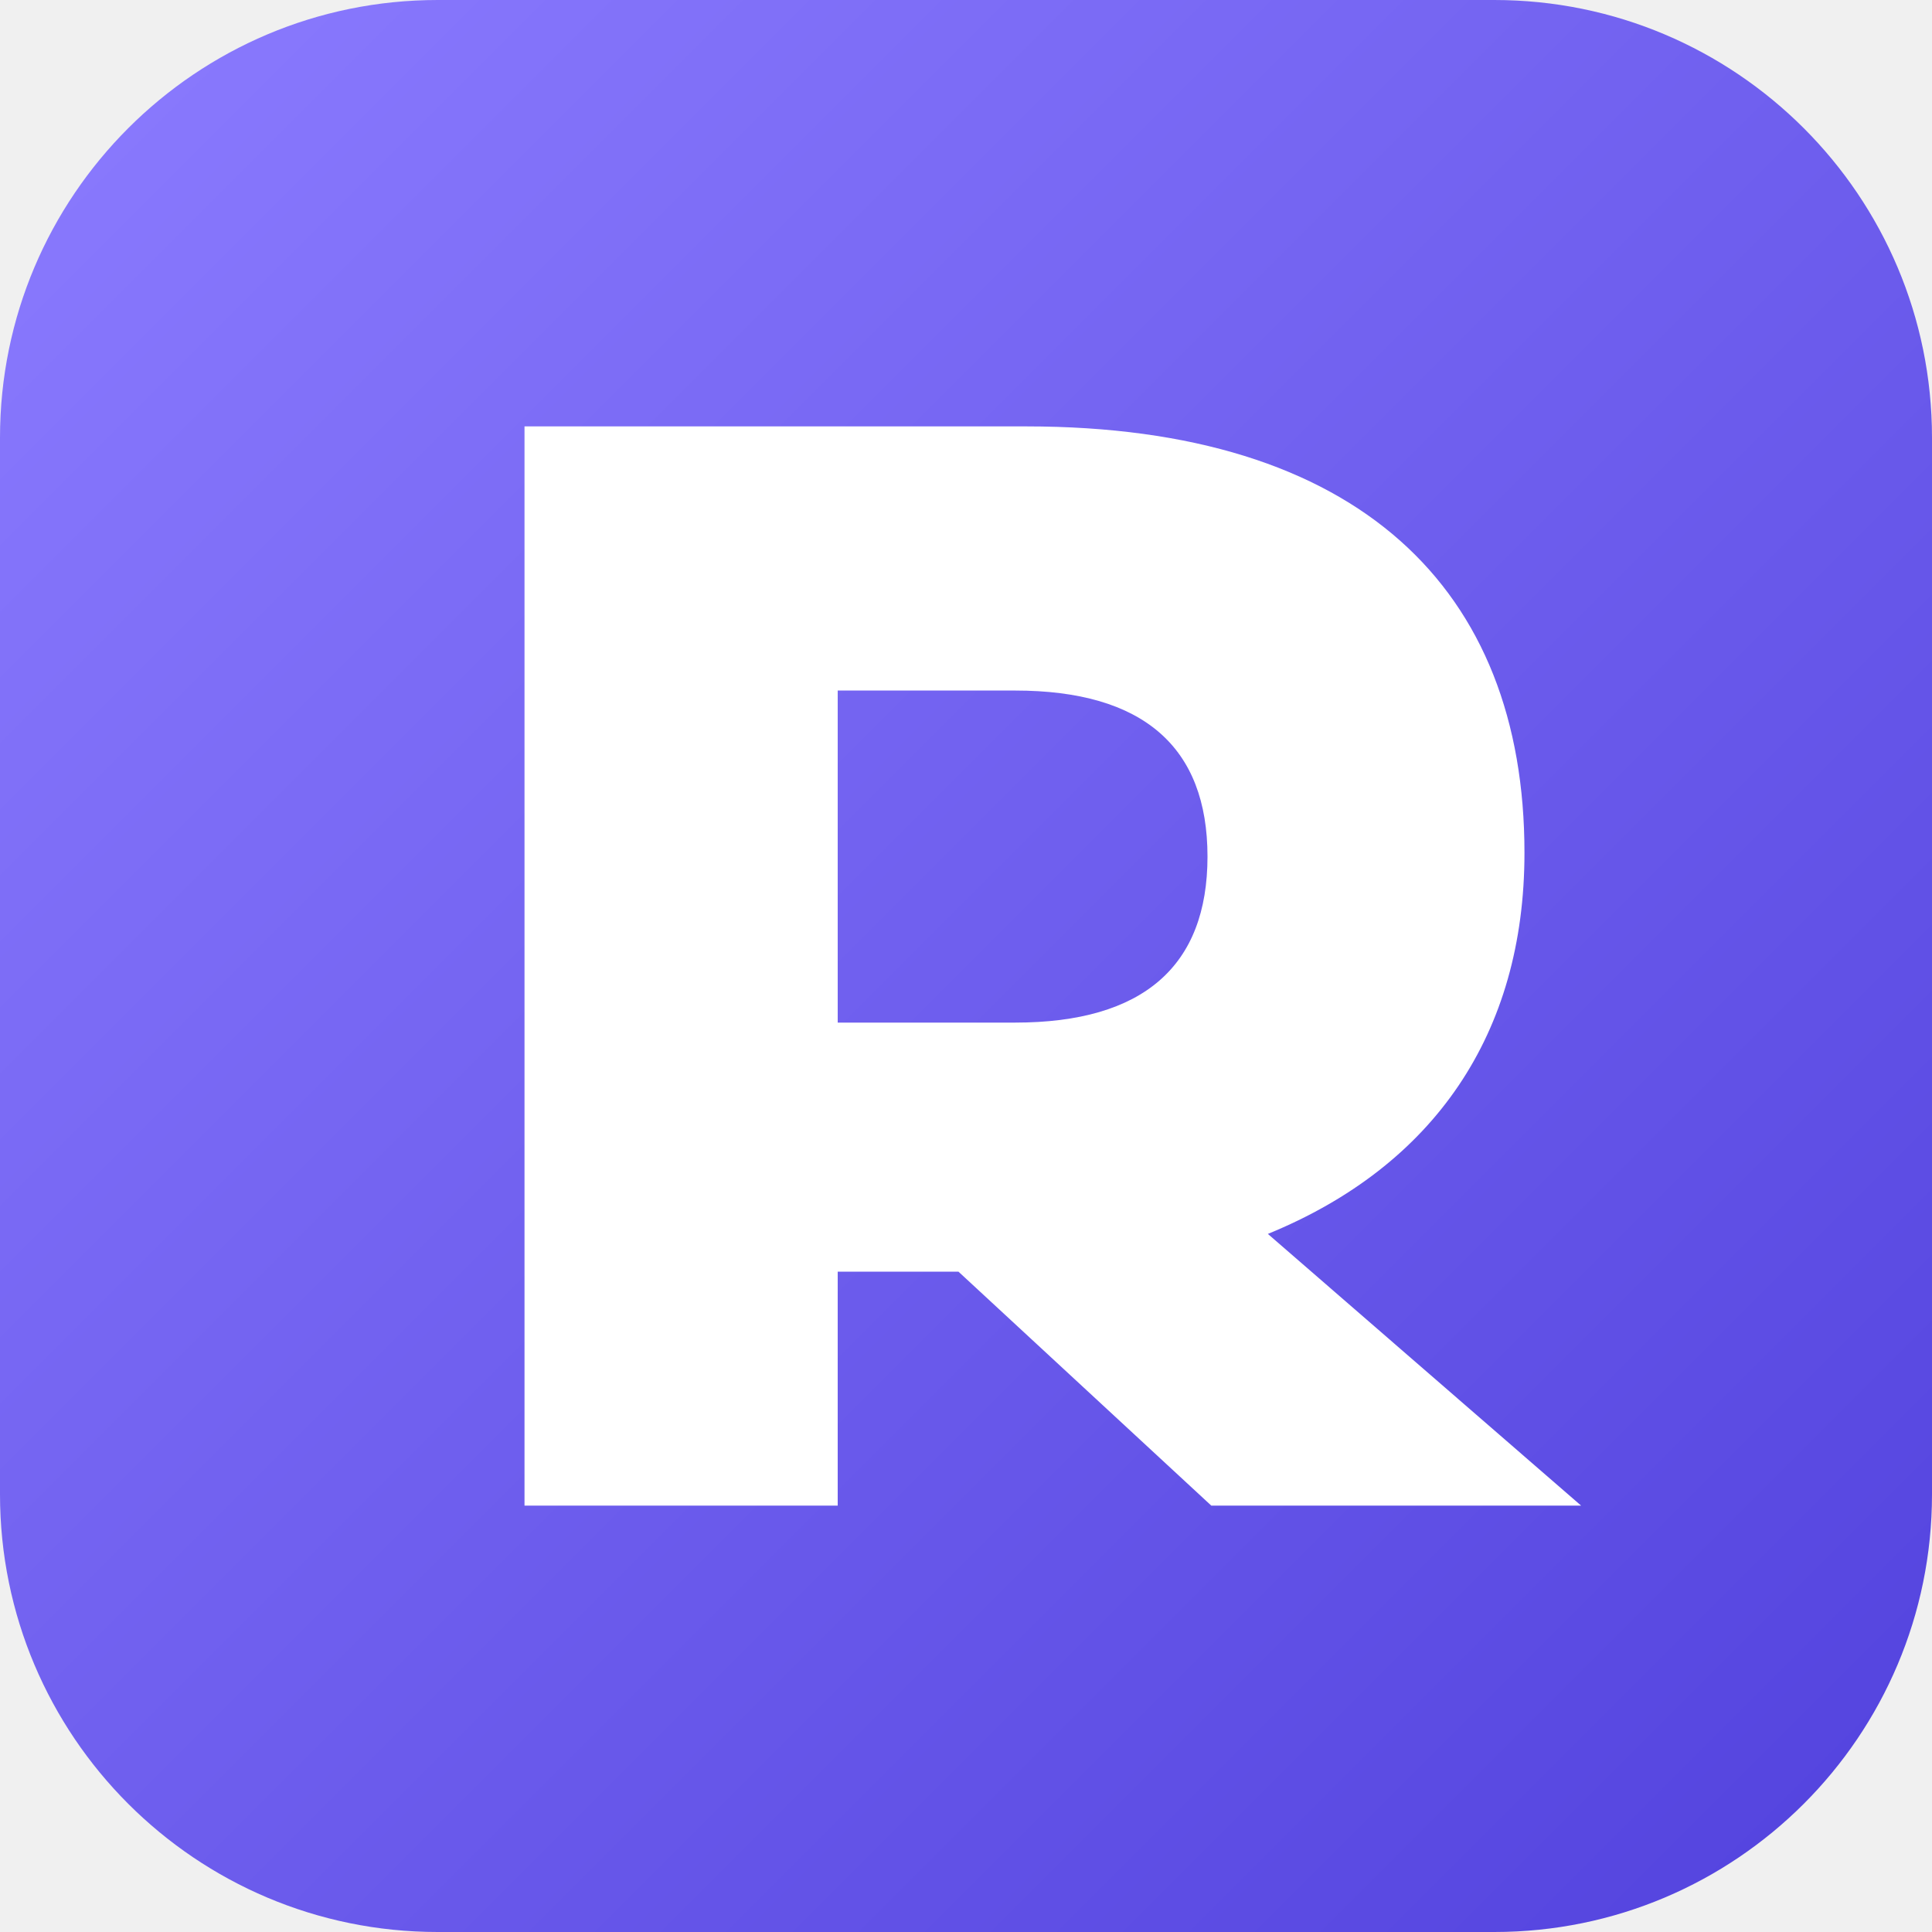
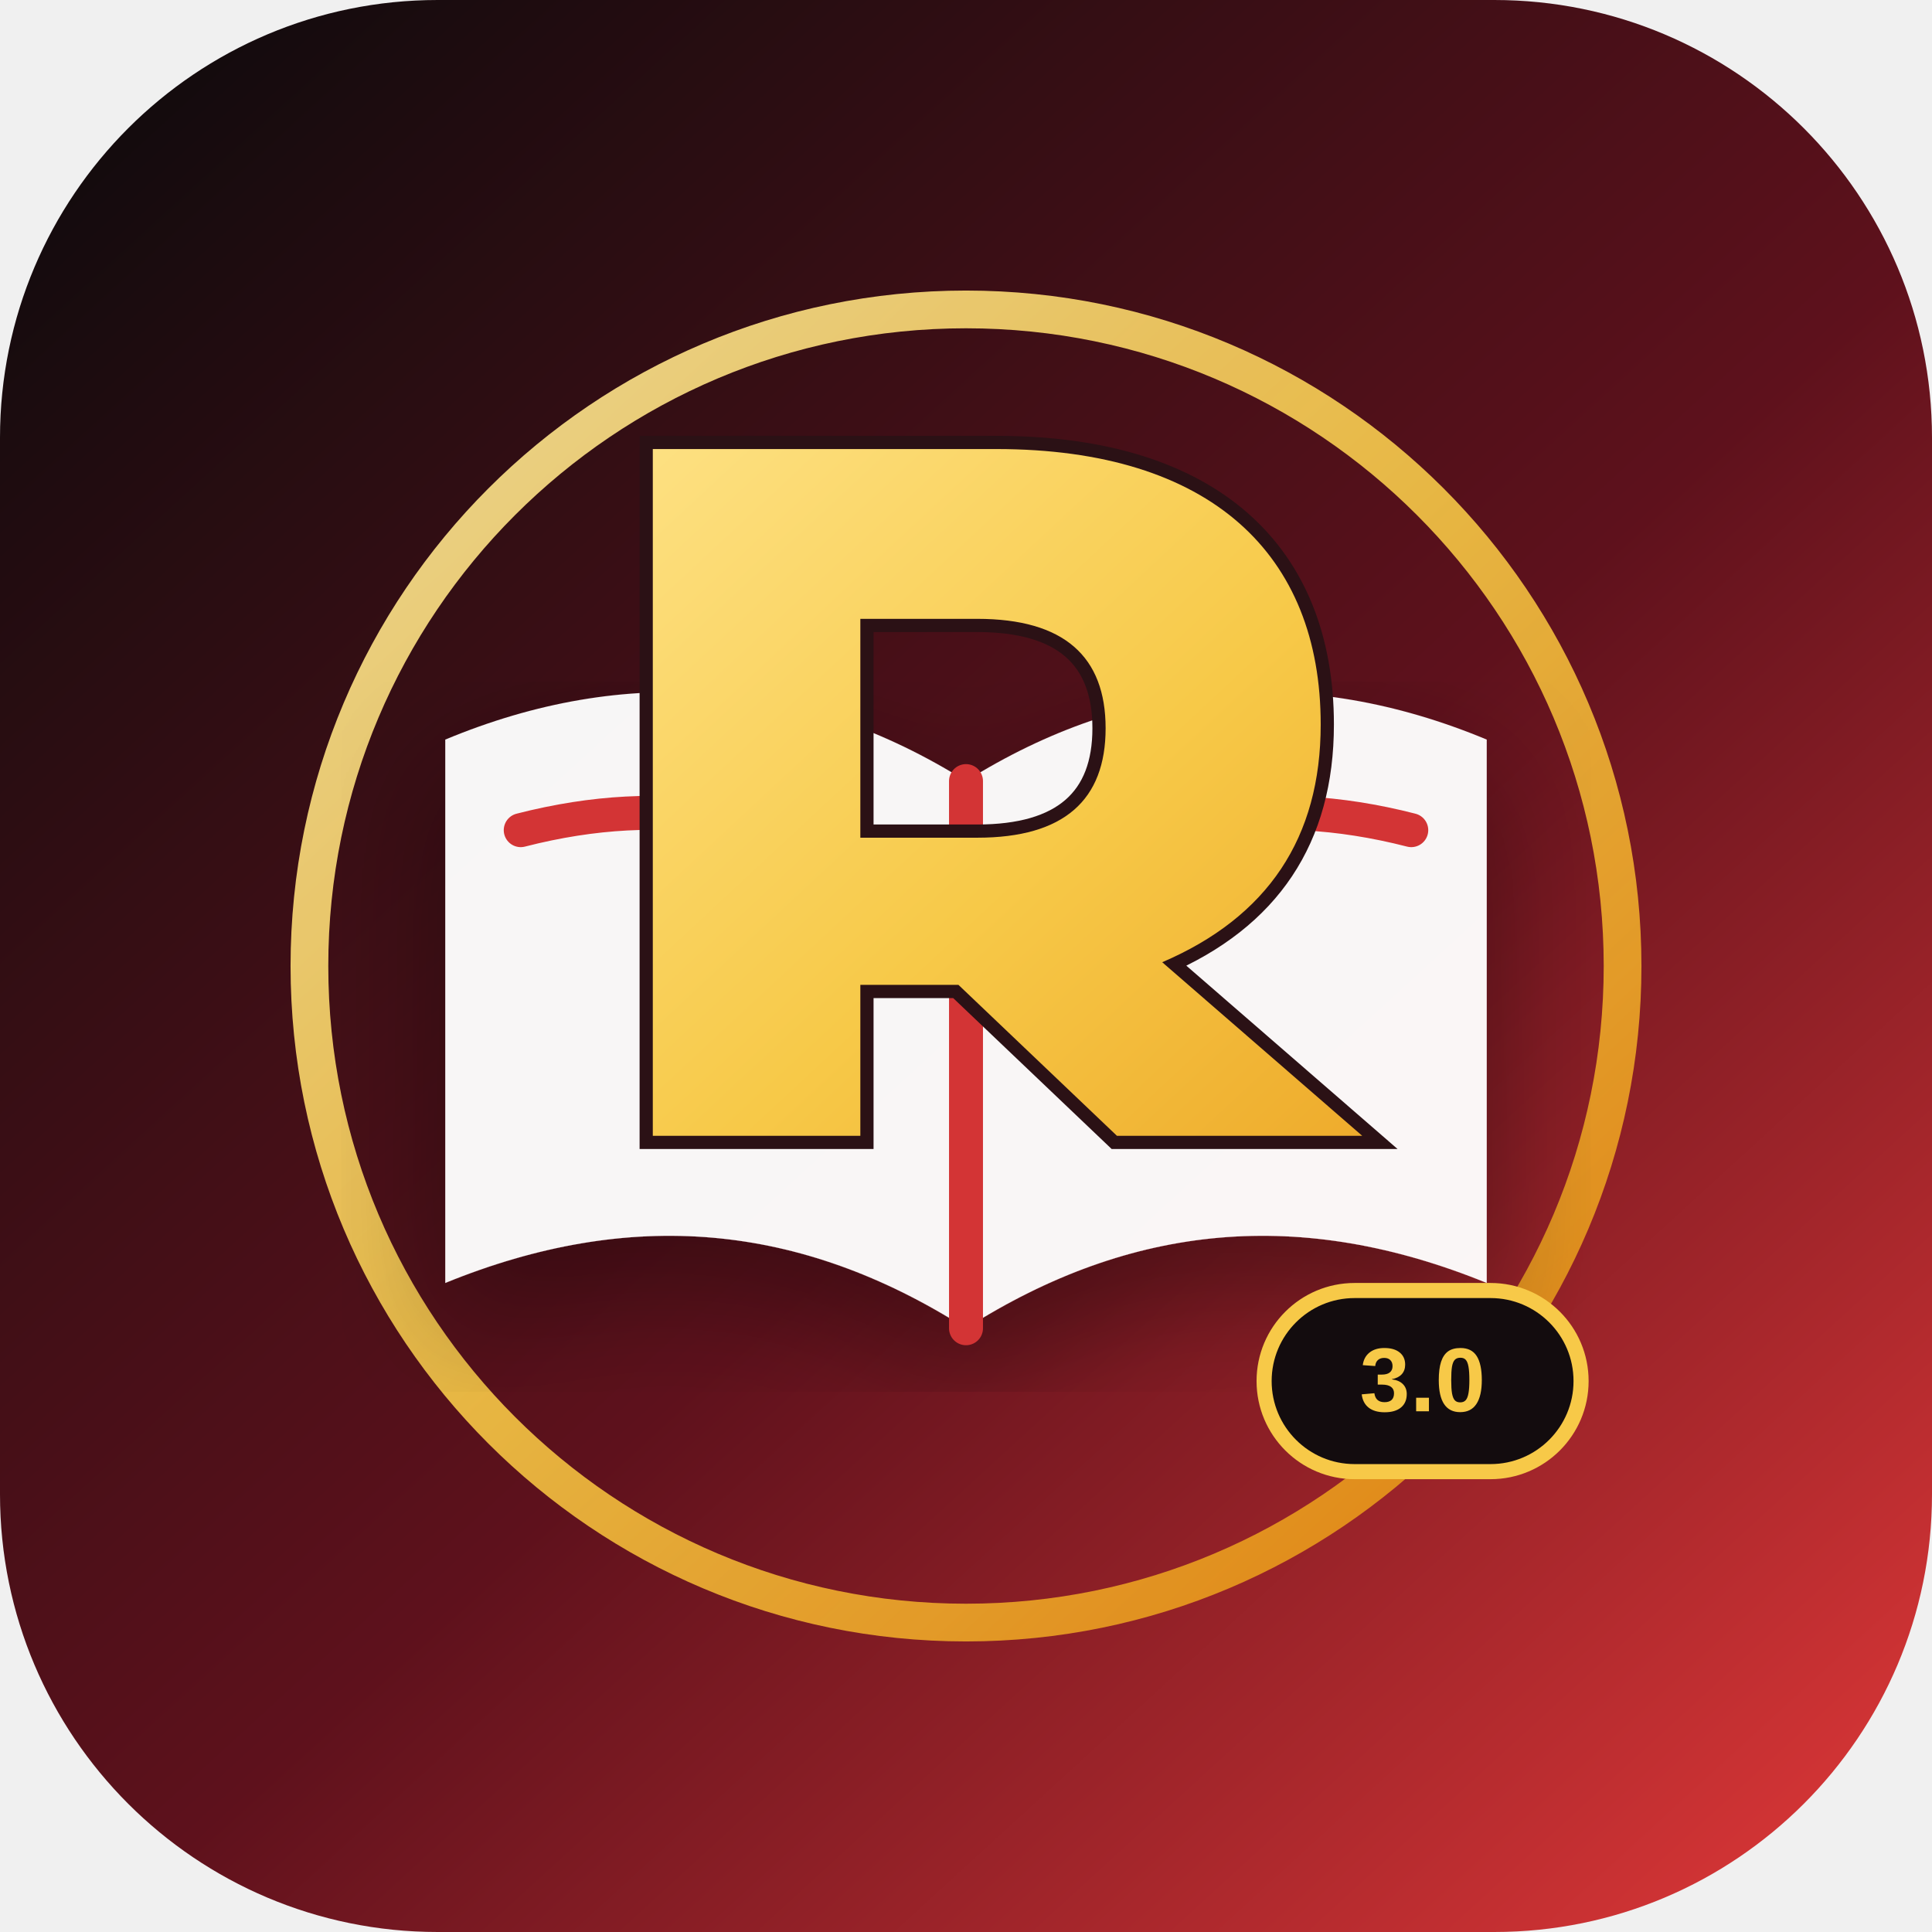
- <svg xmlns="http://www.w3.org/2000/svg" viewBox="0 0 512 512">
+ <svg xmlns="http://www.w3.org/2000/svg" viewBox="0 0 512 512" role="img" aria-label="RATHOD HUB 3.0">
  <defs>
-     <linearGradient id="g" x1="0" y1="0" x2="1" y2="1">
-       <stop stop-color="#8c7cff" />
-       <stop offset="1" stop-color="#5141dd" />
+     <linearGradient id="bg" x1="40" y1="20" x2="472" y2="492" gradientUnits="userSpaceOnUse">
+       <stop stop-color="#120b0d" />
+       <stop offset=".55" stop-color="#5e111c" />
+       <stop offset="1" stop-color="#d33435" />
    </linearGradient>
+     <linearGradient id="gold" x1="120" y1="110" x2="390" y2="400" gradientUnits="userSpaceOnUse">
+       <stop stop-color="#ffe792" />
+       <stop offset=".48" stop-color="#f7c948" />
+       <stop offset="1" stop-color="#e79416" />
+     </linearGradient>
+     <filter id="shadow">
+       <feDropShadow dx="0" dy="14" stdDeviation="16" flood-color="#000" flood-opacity=".35" />
+     </filter>
  </defs>
-   <rect width="512" height="512" rx="116" fill="url(#g)" />
-   <path d="M139 113h133c88 0 132 43 132 113 0 48-24 83-68 101l83 72h-98l-67-62h-32v62h-83V113zm83 70v88h47c34 0 51-15 51-44 0-29-17-44-51-44h-47z" fill="white" />
+   <rect width="512" height="512" rx="116" fill="url(#bg)" />
+   <circle cx="256" cy="256" r="174" fill="none" stroke="url(#gold)" stroke-width="10" opacity=".9" />
+   <path d="M118 340c49-20 94-16 138 12V207c-43-27-90-31-138-11v144Zm276 0c-49-20-94-16-138 12V207c43-27 90-31 138-11v144Z" fill="#fff" opacity=".96" filter="url(#shadow)" />
+   <path d="M256 207v145M138 220c39-10 71-3 97 15M374 220c-39-10-71-3-97 15" fill="none" stroke="#d33435" stroke-width="9" stroke-linecap="round" />
+   <path d="M173 119h91c57 0 86 28 86 73 0 30-14 51-42 63l53 46h-65l-42-40h-26v40h-55V119Zm55 45v58h31c23 0 34-10 34-29 0-19-11-29-34-29h-31Z" fill="url(#gold)" stroke="#2b1115" stroke-width="7" paint-order="stroke" />
+   <rect x="335" y="342" width="84" height="48" rx="24" fill="#130c0e" stroke="#f7c948" stroke-width="4" />
+   <text x="377" y="374" text-anchor="middle" font-family="Arial,sans-serif" font-size="24" font-weight="800" fill="#f7c948">3.0</text>
</svg>
